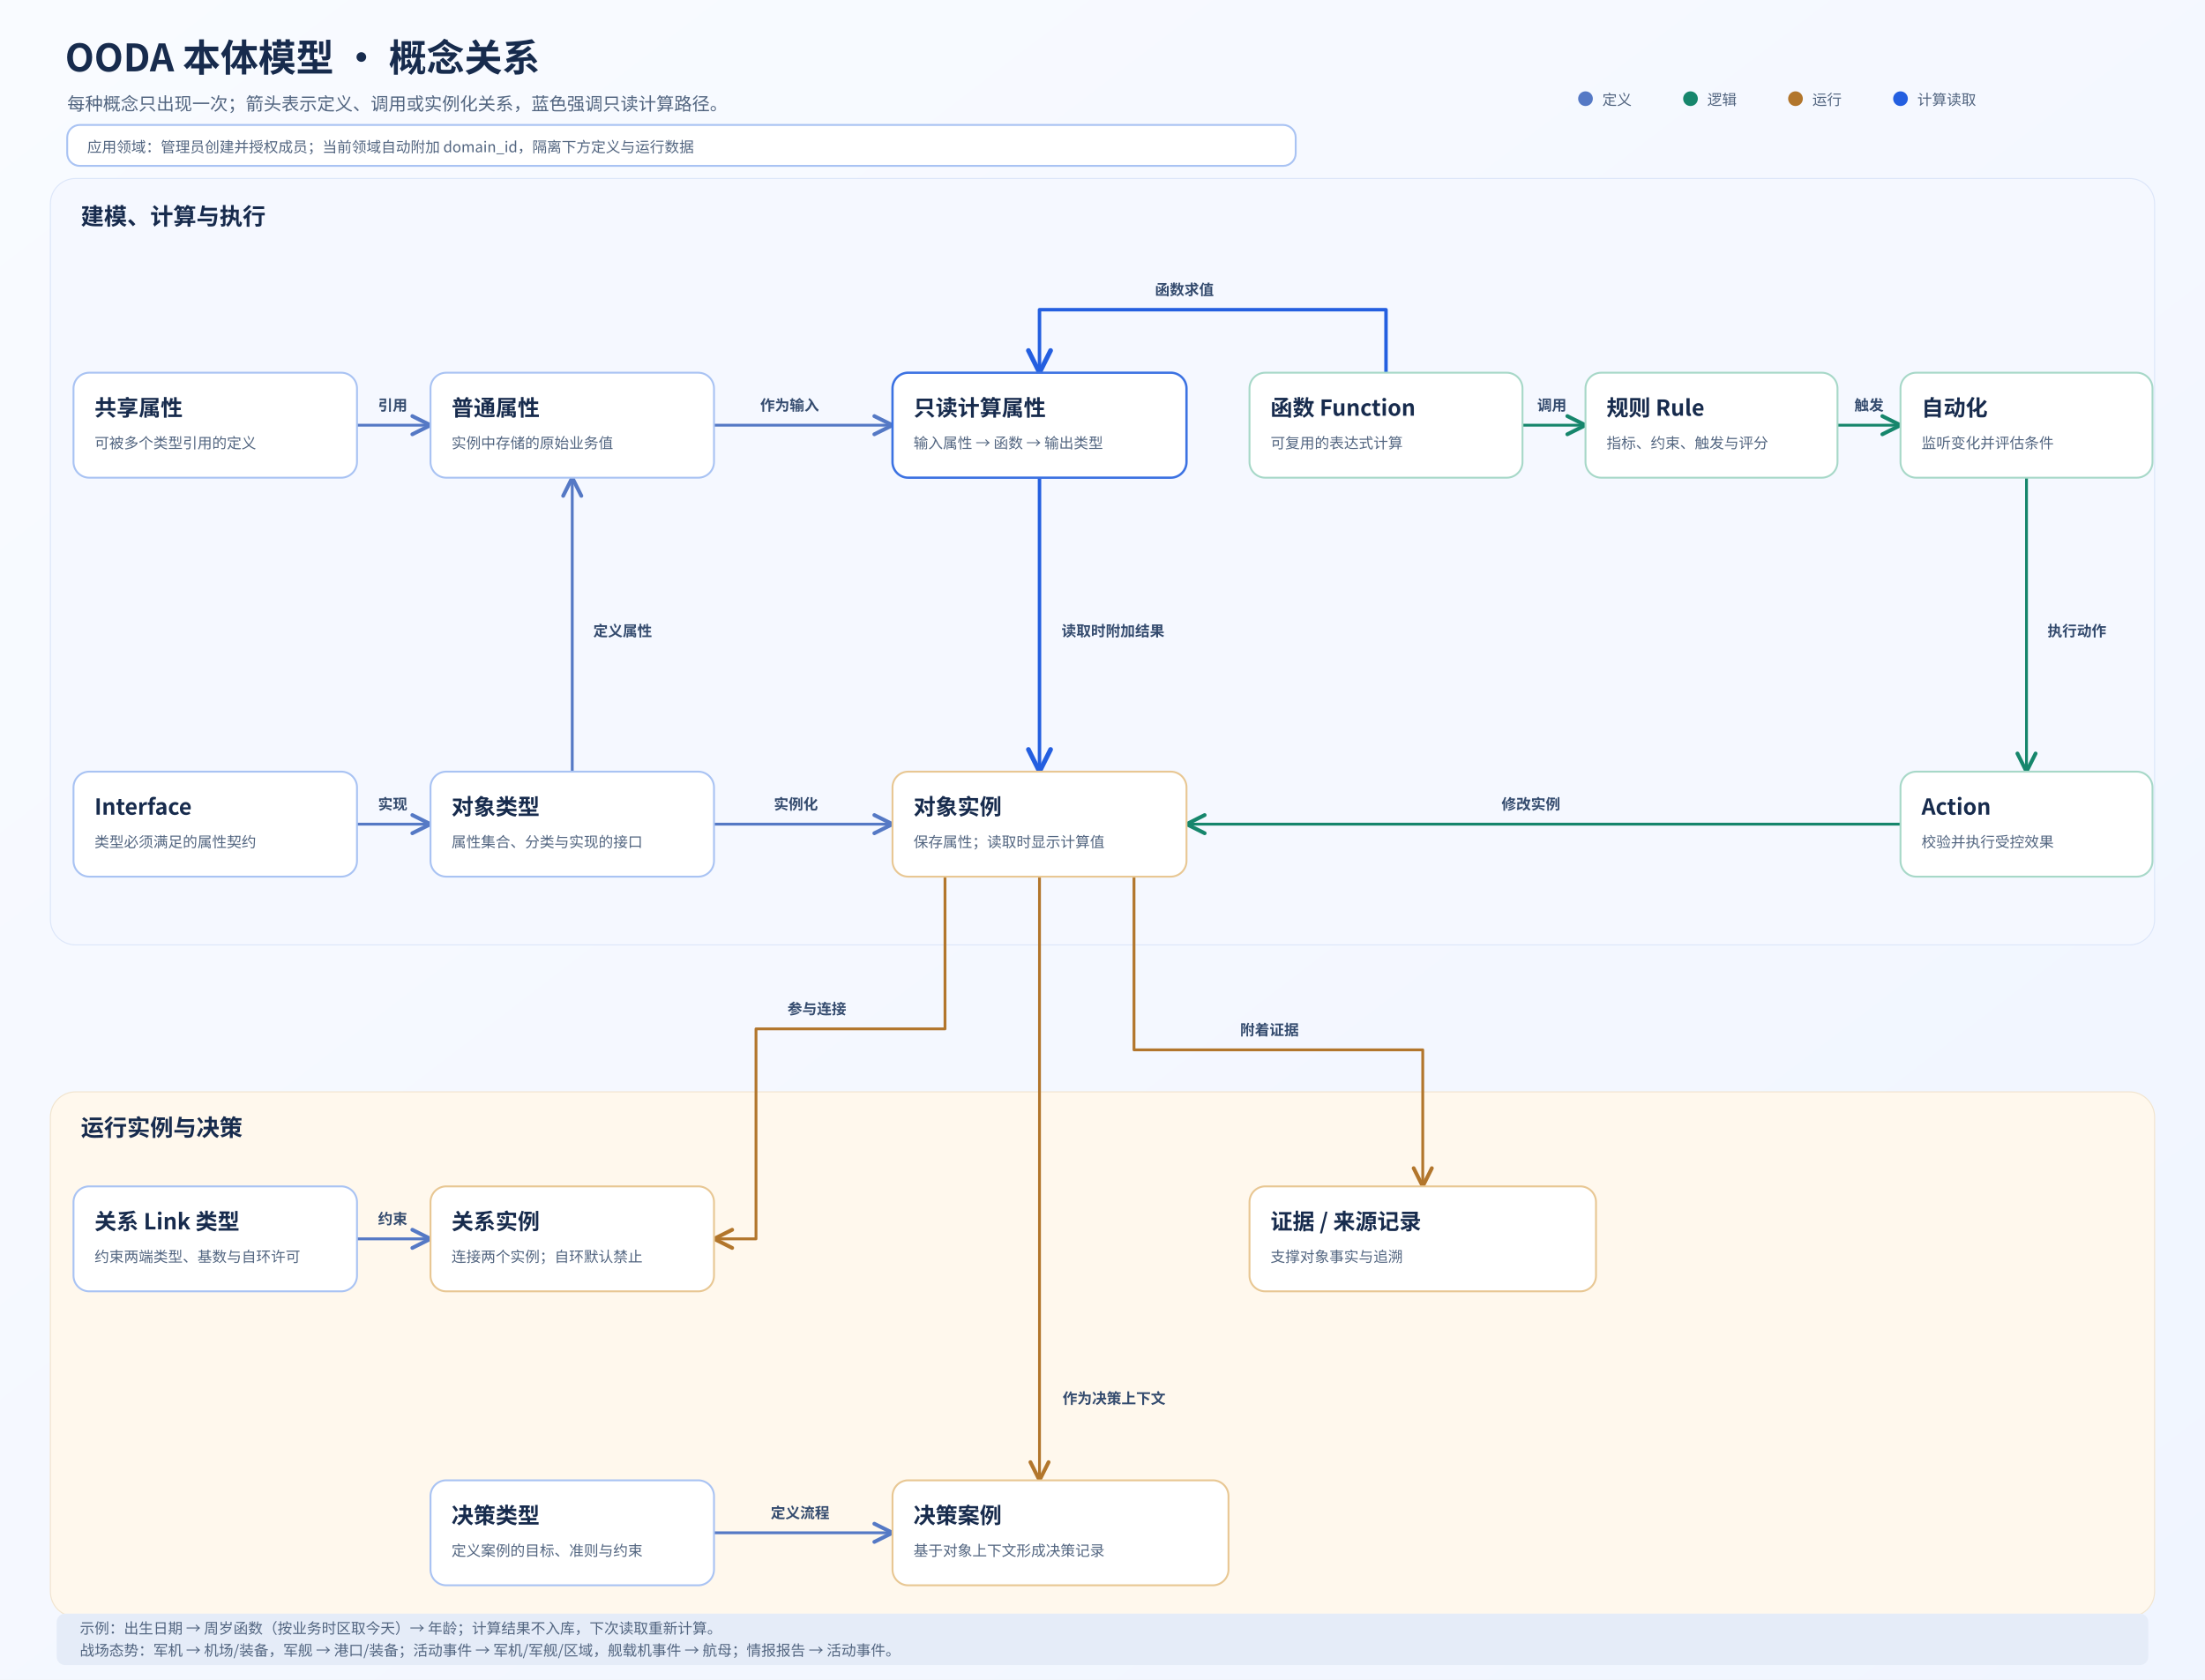
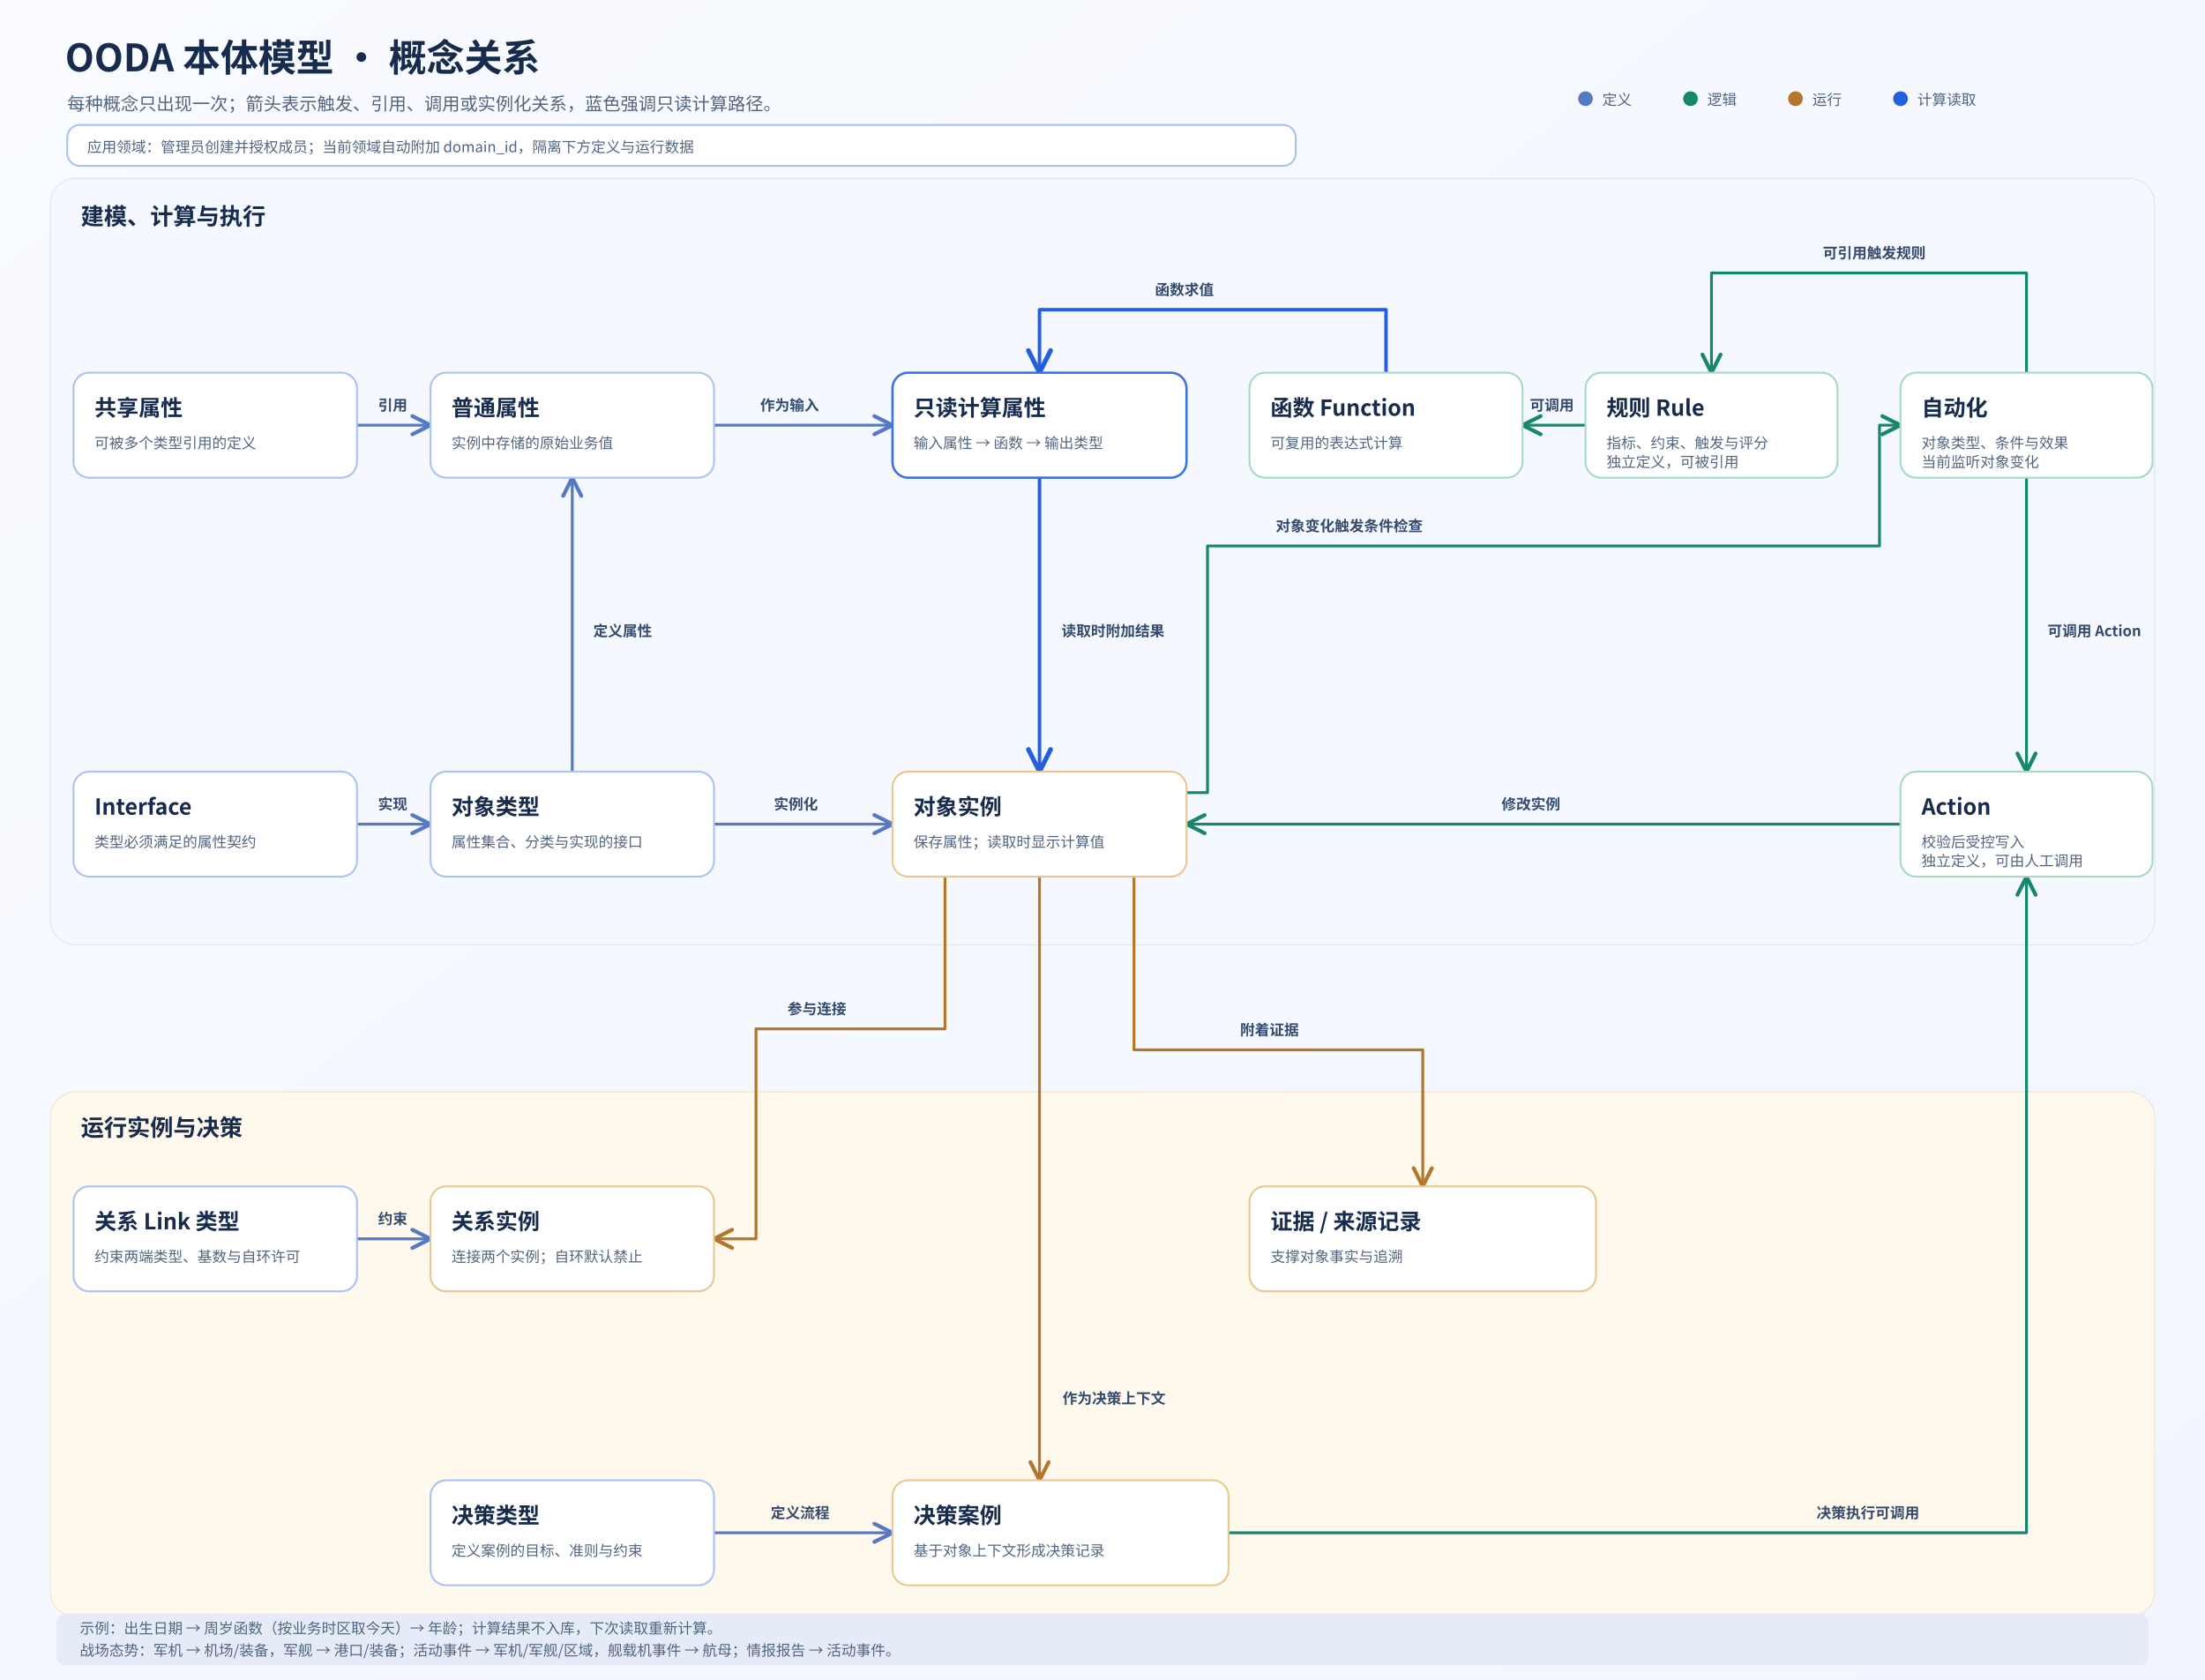
<svg xmlns="http://www.w3.org/2000/svg" width="2100" height="1600" viewBox="0 0 2100 1600" style="max-width:100%;height:auto" role="img" aria-labelledby="title description">
  <defs>
    <linearGradient id="background" x2="1" y2="1">
      <stop stop-color="#f9fbff" />
      <stop offset="1" stop-color="#f0f5ff" />
    </linearGradient>
    <marker id="arrow-blue" viewBox="0 0 10 10" refX="9" refY="5" markerWidth="8" markerHeight="8" orient="auto-start-reverse">
      <path d="M1 1 9 5 1 9" fill="none" stroke="#5579c5" stroke-width="1.7" stroke-linecap="round" stroke-linejoin="round" />
    </marker>
    <marker id="arrow-compute" viewBox="0 0 10 10" refX="9" refY="5" markerWidth="8" markerHeight="8" orient="auto-start-reverse">
      <path d="M1 1 9 5 1 9" fill="none" stroke="#245fe0" stroke-width="1.7" stroke-linecap="round" stroke-linejoin="round" />
    </marker>
    <marker id="arrow-green" viewBox="0 0 10 10" refX="9" refY="5" markerWidth="8" markerHeight="8" orient="auto-start-reverse">
      <path d="M1 1 9 5 1 9" fill="none" stroke="#16866c" stroke-width="1.7" stroke-linecap="round" stroke-linejoin="round" />
    </marker>
    <marker id="arrow-amber" viewBox="0 0 10 10" refX="9" refY="5" markerWidth="8" markerHeight="8" orient="auto-start-reverse">
      <path d="M1 1 9 5 1 9" fill="none" stroke="#b2762c" stroke-width="1.7" stroke-linecap="round" stroke-linejoin="round" />
    </marker>
    <style>
      text { font-family: "Microsoft YaHei", "PingFang SC", "Noto Sans CJK SC", sans-serif; fill: #172b4d; }
      .title { font-size: 36px; font-weight: 750; }
      .subtitle { font-size: 17px; fill: #526580; }
      .section-title { font-size: 22px; font-weight: 700; }
      .node-title { font-size: 21px; font-weight: 700; }
      .node-sub { font-size: 14px; fill: #526580; }
      .node rect { fill: #fff; stroke-width: 1.8; }
      .node-def rect { stroke: #a9c3f3; }
      .node-logic rect { stroke: #a7d8c8; }
      .node-runtime rect { stroke: #e8c793; }
      .node-compute rect { stroke: #3c72e2; stroke-width: 2.2; }
      .edge { fill: none; stroke-width: 2.7; stroke-linecap: round; stroke-linejoin: round; }
      .edge-def { stroke: #5579c5; marker-end: url(#arrow-blue); }
      .edge-compute { stroke: #245fe0; stroke-width: 3.3; marker-end: url(#arrow-compute); }
      .edge-logic { stroke: #16866c; marker-end: url(#arrow-green); }
      .edge-runtime { stroke: #b2762c; marker-end: url(#arrow-amber); }
      .edge-label { font-size: 14px; font-weight: 700; fill: #344b6e; }
      .note { font-size: 14px; fill: #526580; }
    </style>
  </defs>
  <rect width="2100" height="1600" fill="url(#background)" />
  <text class="title" x="62" y="68">OODA 本体模型 · 概念关系</text>
-   <text class="subtitle" x="64" y="105">每种概念只出现一次；箭头表示定义、调用或实例化关系，蓝色强调只读计算路径。</text>
+   <text class="subtitle" x="64" y="105">每种概念只出现一次；箭头表示触发、引用、调用或实例化关系，蓝色强调只读计算路径。</text>
  <g id="node-application-domain" class="node node-def">
    <rect x="64" y="119" width="1170" height="39" rx="12" fill="#fff" stroke="#a9c3f3" />
    <text class="node-sub" x="83" y="145">应用领域：管理员创建并授权成员；当前领域自动附加 domain_id，隔离下方定义与运行数据</text>
  </g>
  <circle cx="1510" cy="94" r="7" fill="#5579c5" />
  <text class="note" x="1526" y="100">定义</text>
  <circle cx="1610" cy="94" r="7" fill="#16866c" />
  <text class="note" x="1626" y="100">逻辑</text>
  <circle cx="1710" cy="94" r="7" fill="#b2762c" />
  <text class="note" x="1726" y="100">运行</text>
  <circle cx="1810" cy="94" r="7" fill="#245fe0" />
  <text class="note" x="1826" y="100">计算读取</text>
  <rect x="48" y="170" width="2004" height="730" rx="24" fill="#f5f8ff" stroke="#dce6f9" />
  <rect x="48" y="1040" width="2004" height="500" rx="24" fill="#fff8ed" stroke="#f1e4ce" />
  <text class="section-title" x="77" y="214">建模、计算与执行</text>
  <text class="section-title" x="77" y="1082">运行实例与决策</text>
  <g>
    <path class="edge edge-def" data-from="shared-property" data-to="property" d="M340 405 H410" />
    <text class="edge-label" x="360" y="391">引用</text>
    <path class="edge edge-def" data-from="property" data-to="computed-property" d="M680 405 H850" />
    <text class="edge-label" x="724" y="391">作为输入</text>
    <path class="edge edge-compute" data-from="function" data-to="computed-property" d="M1320 355 V295 H990 V355" />
    <text class="edge-label" x="1100" y="281">函数求值</text>
-     <path class="edge edge-logic" data-from="function" data-to="rule" d="M1450 405 H1510" />
-     <text class="edge-label" x="1464" y="391">调用</text>
-     <path class="edge edge-logic" data-from="rule" data-to="automation" d="M1750 405 H1810" />
-     <text class="edge-label" x="1766" y="391">触发</text>
+     <path class="edge edge-logic" data-from="rule" data-to="function" d="M1510 405 H1450" />
+     <text class="edge-label" x="1457" y="391">可调用</text>
+     <path class="edge edge-logic" data-from="automation" data-to="rule" d="M1930 355 V260 H1630 V355" />
+     <text class="edge-label" x="1736" y="246">可引用触发规则</text>
    <path class="edge edge-logic" data-from="automation" data-to="action" d="M1930 455 V735" />
-     <text class="edge-label" x="1950" y="606">执行动作</text>
+     <text class="edge-label" x="1950" y="606">可调用 Action</text>
    <path class="edge edge-def" data-from="interface" data-to="object-type" d="M340 785 H410" />
    <text class="edge-label" x="360" y="771">实现</text>
    <path class="edge edge-def" data-from="object-type" data-to="property" d="M545 735 V455" />
    <text class="edge-label" x="565" y="606">定义属性</text>
    <path class="edge edge-def" data-from="object-type" data-to="object-instance" d="M680 785 H850" />
    <text class="edge-label" x="737" y="771">实例化</text>
    <path class="edge edge-compute" data-from="computed-property" data-to="object-instance" d="M990 455 V735" />
    <text class="edge-label" x="1011" y="606">读取时附加结果</text>
+     <path class="edge edge-logic" data-from="object-instance" data-to="automation" d="M1130 755 H1150 V520 H1790 V405 H1810" />
+     <text class="edge-label" x="1215" y="506">对象变化触发条件检查</text>
    <path class="edge edge-logic" data-from="action" data-to="object-instance" d="M1810 785 H1130" />
    <text class="edge-label" x="1430" y="771">修改实例</text>
    <path class="edge edge-def" data-from="link-type" data-to="link-instance" d="M340 1180 H410" />
    <text class="edge-label" x="360" y="1166">约束</text>
    <path class="edge edge-runtime" data-from="object-instance" data-to="link-instance" d="M900 835 V980 H720 V1180 H680" />
    <text class="edge-label" x="750" y="966">参与连接</text>
    <path class="edge edge-runtime" data-from="object-instance" data-to="evidence" d="M1080 835 V1000 H1355 V1130" />
    <text class="edge-label" x="1181" y="986">附着证据</text>
    <path class="edge edge-runtime" data-from="object-instance" data-to="decision-case" d="M990 835 V1410" />
    <text class="edge-label" x="1012" y="1337">作为决策上下文</text>
    <path class="edge edge-def" data-from="decision-type" data-to="decision-case" d="M680 1460 H850" />
    <text class="edge-label" x="734" y="1446">定义流程</text>
+     <path class="edge edge-logic" data-from="decision-case" data-to="action" d="M1170 1460 H1930 V835" />
+     <text class="edge-label" x="1730" y="1446">决策执行可调用</text>
  </g>
  <g id="node-shared-property" class="node node-def" transform="translate(70 355)">
    <rect width="270" height="100" rx="15" />
    <text class="node-title" x="20" y="41">共享属性</text>
    <text class="node-sub" x="20" y="72">可被多个类型引用的定义</text>
  </g>
  <g id="node-property" class="node node-def" transform="translate(410 355)">
    <rect width="270" height="100" rx="15" />
    <text class="node-title" x="20" y="41">普通属性</text>
    <text class="node-sub" x="20" y="72">实例中存储的原始业务值</text>
  </g>
  <g id="node-computed-property" class="node node-compute" transform="translate(850 355)">
    <rect width="280" height="100" rx="15" />
    <text class="node-title" x="20" y="41">只读计算属性</text>
    <text class="node-sub" x="20" y="72">输入属性 → 函数 → 输出类型</text>
  </g>
  <g id="node-interface" class="node node-def" transform="translate(70 735)">
    <rect width="270" height="100" rx="15" />
    <text class="node-title" x="20" y="41">Interface</text>
    <text class="node-sub" x="20" y="72">类型必须满足的属性契约</text>
  </g>
  <g id="node-object-type" class="node node-def" transform="translate(410 735)">
    <rect width="270" height="100" rx="15" />
    <text class="node-title" x="20" y="41">对象类型</text>
    <text class="node-sub" x="20" y="72">属性集合、分类与实现的接口</text>
  </g>
  <g id="node-link-type" class="node node-def" transform="translate(70 1130)">
    <rect width="270" height="100" rx="15" />
    <text class="node-title" x="20" y="41">关系 Link 类型</text>
    <text class="node-sub" x="20" y="72">约束两端类型、基数与自环许可</text>
  </g>
  <g id="node-decision-type" class="node node-def" transform="translate(410 1410)">
    <rect width="270" height="100" rx="15" />
    <text class="node-title" x="20" y="41">决策类型</text>
    <text class="node-sub" x="20" y="72">定义案例的目标、准则与约束</text>
  </g>
  <g id="node-function" class="node node-logic" transform="translate(1190 355)">
    <rect width="260" height="100" rx="15" />
    <text class="node-title" x="20" y="41">函数 Function</text>
    <text class="node-sub" x="20" y="72">可复用的表达式计算</text>
  </g>
  <g id="node-rule" class="node node-logic" transform="translate(1510 355)">
    <rect width="240" height="100" rx="15" />
    <text class="node-title" x="20" y="41">规则 Rule</text>
    <text class="node-sub" x="20" y="72">指标、约束、触发与评分</text>
+     <text class="node-sub" x="20" y="90">独立定义，可被引用</text>
  </g>
  <g id="node-automation" class="node node-logic" transform="translate(1810 355)">
    <rect width="240" height="100" rx="15" />
    <text class="node-title" x="20" y="41">自动化</text>
-     <text class="node-sub" x="20" y="72">监听变化并评估条件</text>
+     <text class="node-sub" x="20" y="72">对象类型、条件与效果</text>
+     <text class="node-sub" x="20" y="90">当前监听对象变化</text>
  </g>
  <g id="node-action" class="node node-logic" transform="translate(1810 735)">
    <rect width="240" height="100" rx="15" />
    <text class="node-title" x="20" y="41">Action</text>
-     <text class="node-sub" x="20" y="72">校验并执行受控效果</text>
+     <text class="node-sub" x="20" y="72">校验后受控写入</text>
+     <text class="node-sub" x="20" y="90">独立定义，可由人工调用</text>
  </g>
  <g id="node-object-instance" class="node node-runtime" transform="translate(850 735)">
    <rect width="280" height="100" rx="15" />
    <text class="node-title" x="20" y="41">对象实例</text>
    <text class="node-sub" x="20" y="72">保存属性；读取时显示计算值</text>
  </g>
  <g id="node-link-instance" class="node node-runtime" transform="translate(410 1130)">
    <rect width="270" height="100" rx="15" />
    <text class="node-title" x="20" y="41">关系实例</text>
    <text class="node-sub" x="20" y="72">连接两个实例；自环默认禁止</text>
  </g>
  <g id="node-evidence" class="node node-runtime" transform="translate(1190 1130)">
    <rect width="330" height="100" rx="15" />
    <text class="node-title" x="20" y="41">证据 / 来源记录</text>
    <text class="node-sub" x="20" y="72">支撑对象事实与追溯</text>
  </g>
  <g id="node-decision-case" class="node node-runtime" transform="translate(850 1410)">
    <rect width="320" height="100" rx="15" />
    <text class="node-title" x="20" y="41">决策案例</text>
    <text class="node-sub" x="20" y="72">基于对象上下文形成决策记录</text>
  </g>
  <rect x="54" y="1537" width="1992" height="49" rx="8" fill="#e5ecf8" />
  <text class="note" x="76" y="1556">示例：出生日期 → 周岁函数（按业务时区取今天）→ 年龄；计算结果不入库，下次读取重新计算。</text>
  <text class="note" x="76" y="1577">战场态势：军机 → 机场/装备，军舰 → 港口/装备；活动事件 → 军机/军舰/区域，舰载机事件 → 航母；情报报告 → 活动事件。</text>
</svg>
